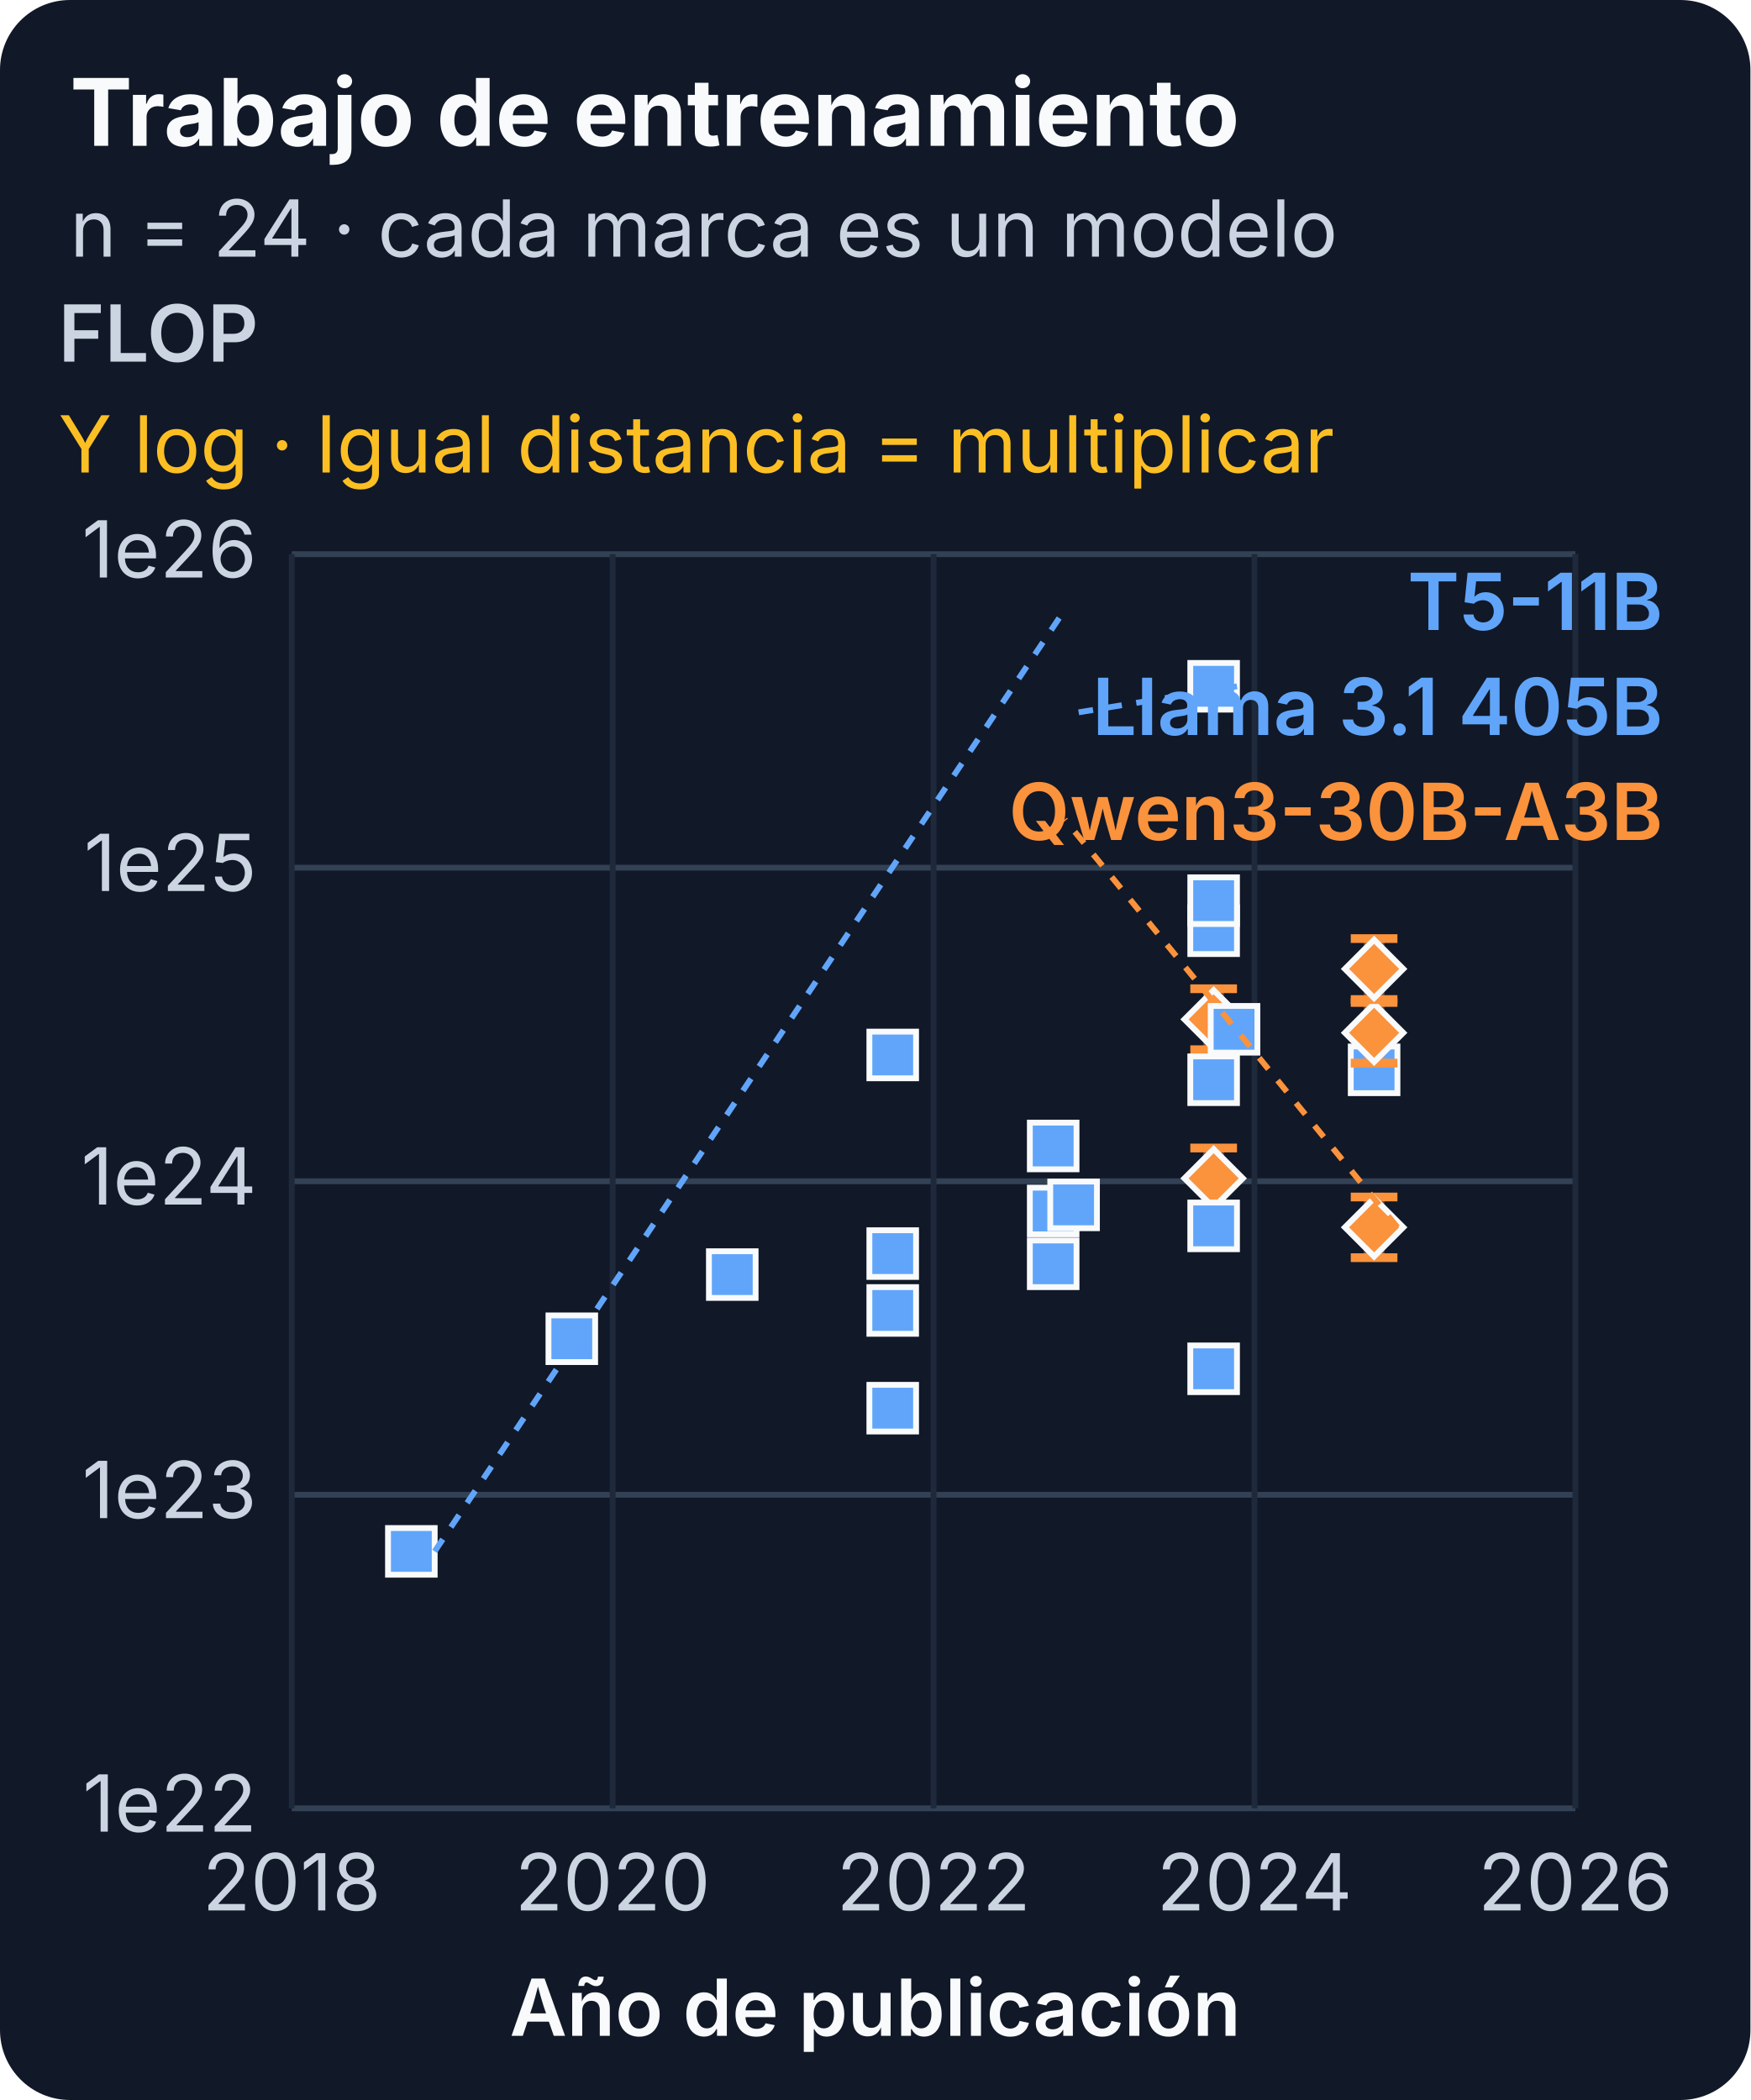
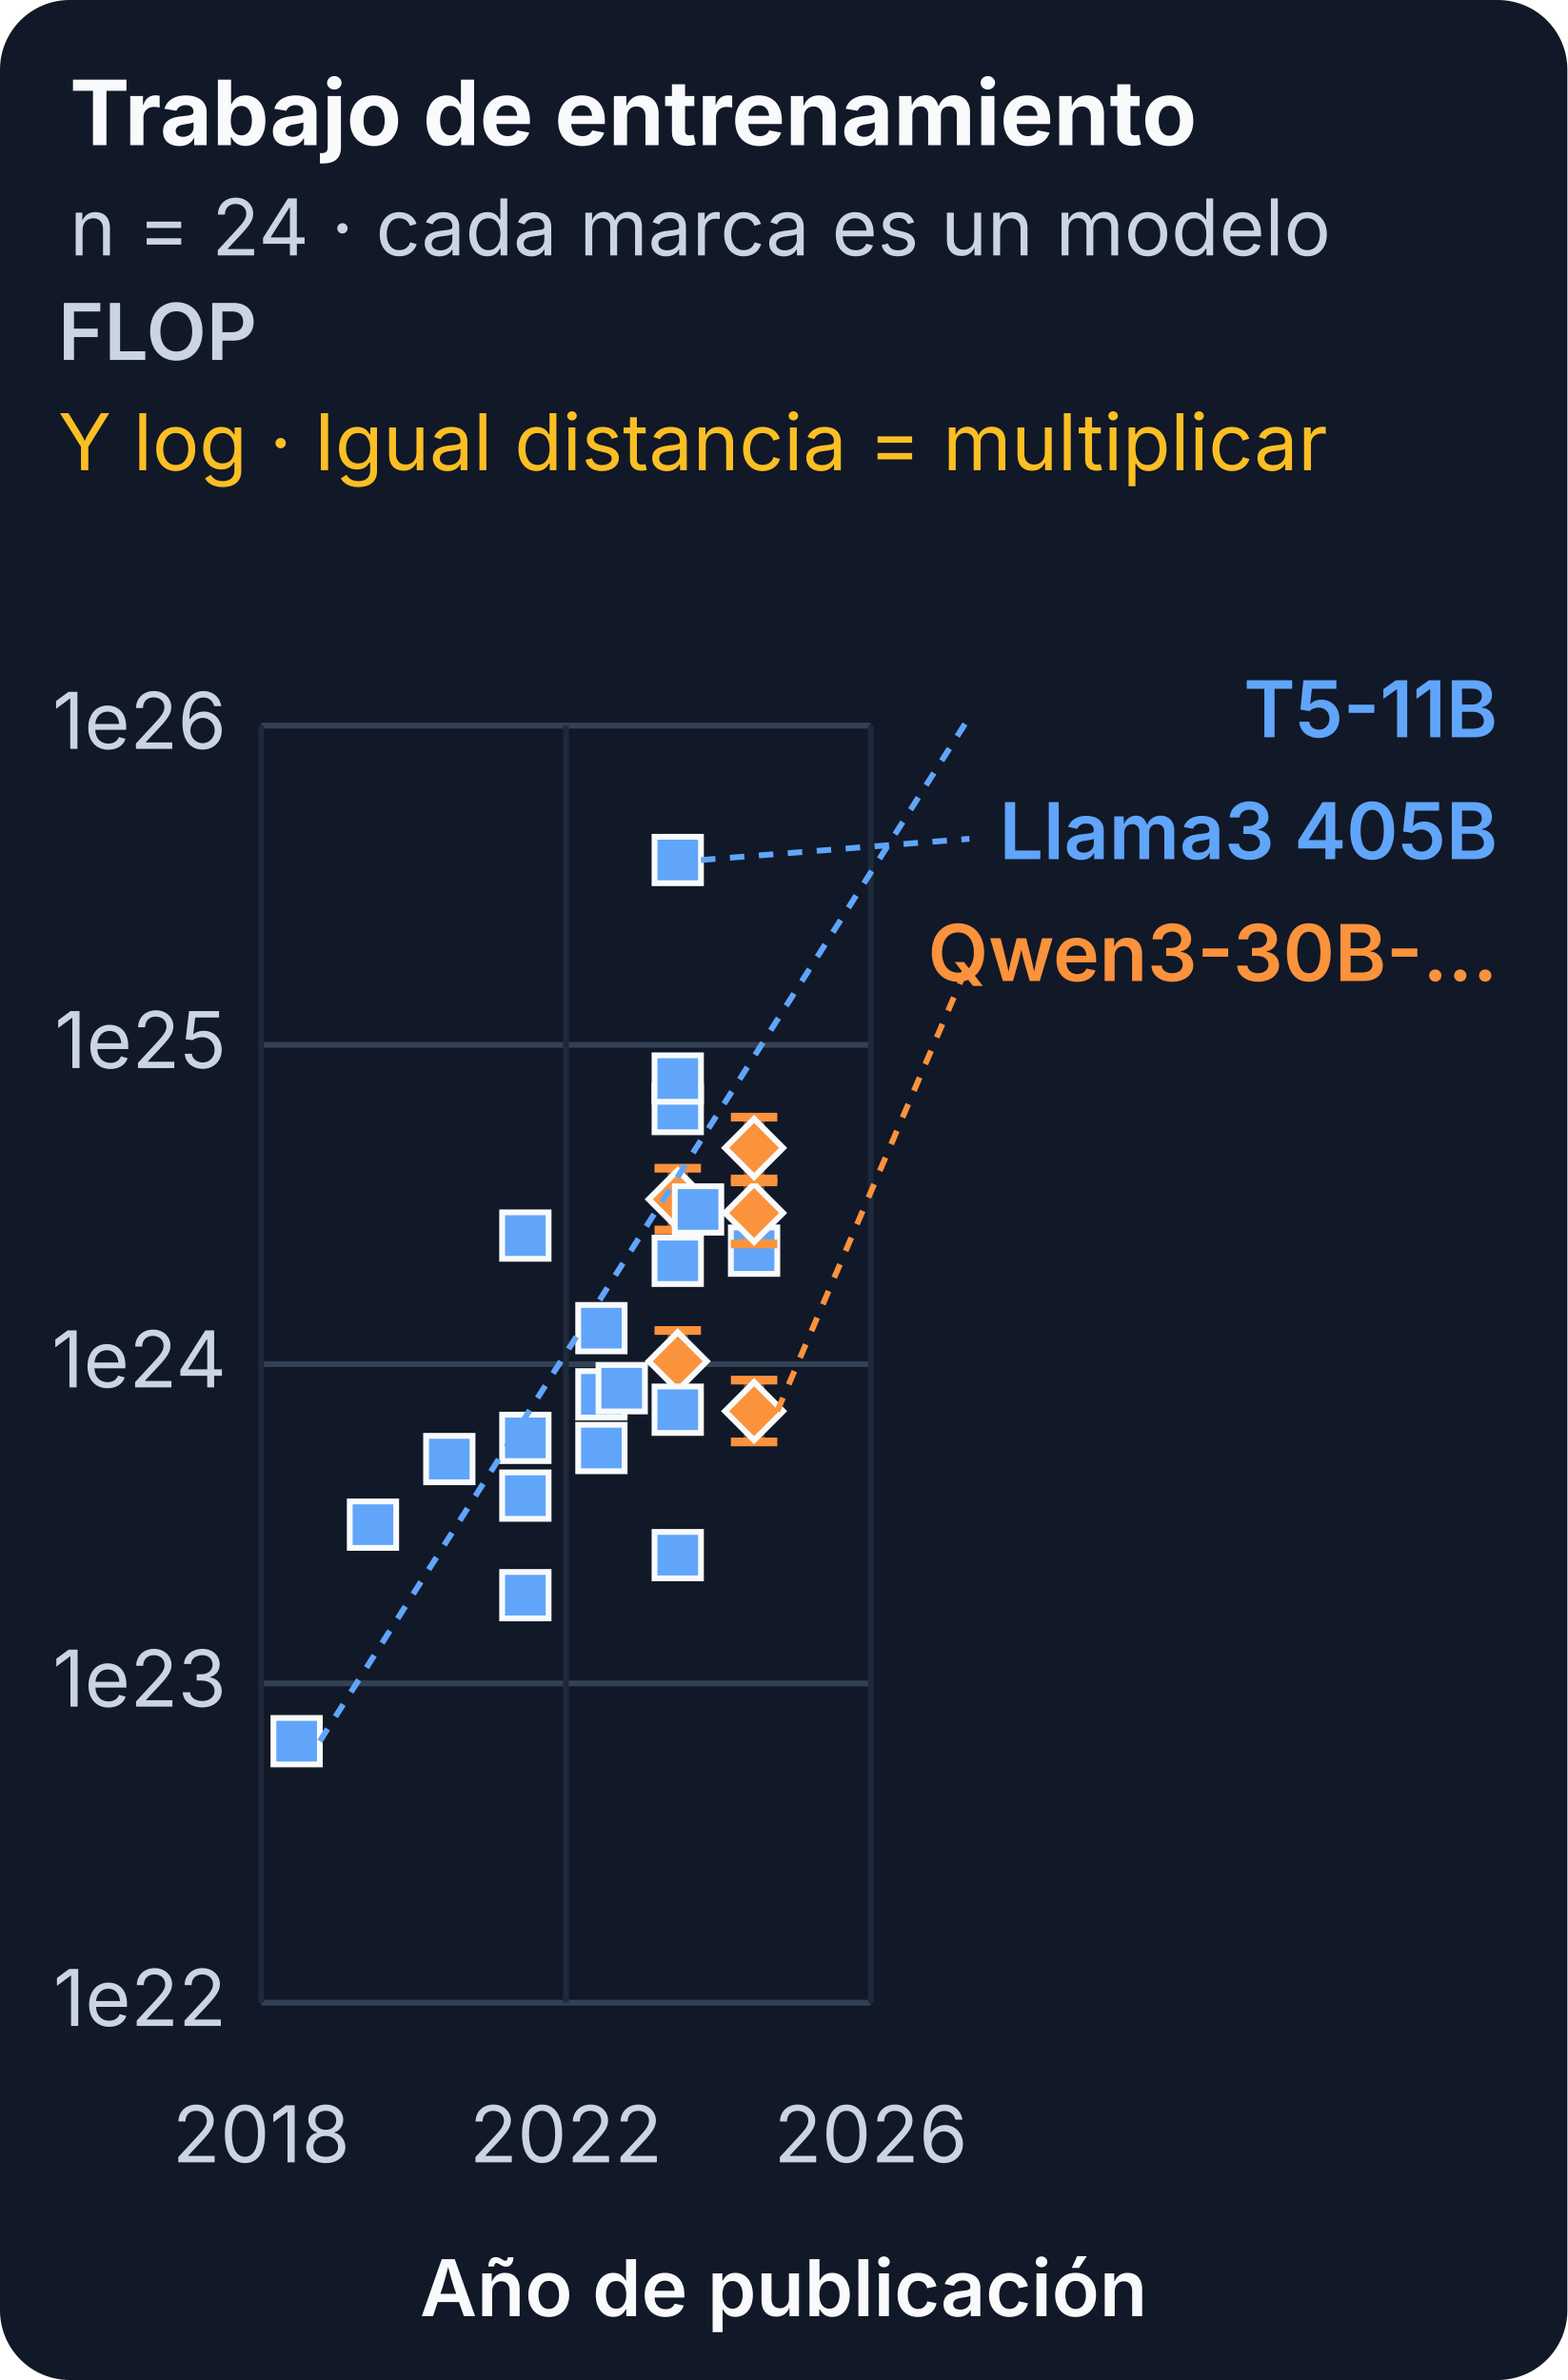
- <svg xmlns="http://www.w3.org/2000/svg" viewBox="0 0 600 720" role="img" aria-labelledby="title desc" style="max-width:100%;height:auto">
-   <rect width="600" height="720" rx="24" fill="#111827" />
-   <text x="24" y="50" font-size="32" font-family="system-ui, -apple-system, sans-serif" fill="#f8fafc" text-anchor="start" font-weight="700">Trabajo de entrenamiento</text>
+ <svg xmlns="http://www.w3.org/2000/svg" viewBox="0 0 540 820" role="img" aria-labelledby="title desc" style="max-width:100%;height:auto">
+   <rect width="540" height="820" rx="24" fill="#111827" />
+   <text x="24" y="50" font-size="31" font-family="system-ui, -apple-system, sans-serif" fill="#f8fafc" text-anchor="start" font-weight="700">Trabajo de entrenamiento</text>
  <text x="24" y="88" font-size="27" font-family="system-ui, -apple-system, sans-serif" fill="#cbd5e1" text-anchor="start" font-weight="400">n = 24 · cada marca es un modelo</text>
-   <line x1="100" x2="540" y1="620.0" y2="620.0" stroke="#334155" stroke-width="2" />
-   <text x="88" y="628.0" font-size="27" font-family="system-ui, -apple-system, sans-serif" fill="#cbd5e1" text-anchor="end" font-weight="400">1e22</text>
-   <line x1="100" x2="540" y1="512.5" y2="512.5" stroke="#334155" stroke-width="2" />
-   <text x="88" y="520.5" font-size="27" font-family="system-ui, -apple-system, sans-serif" fill="#cbd5e1" text-anchor="end" font-weight="400">1e23</text>
-   <line x1="100" x2="540" y1="405.0" y2="405.0" stroke="#334155" stroke-width="2" />
-   <text x="88" y="413.0" font-size="27" font-family="system-ui, -apple-system, sans-serif" fill="#cbd5e1" text-anchor="end" font-weight="400">1e24</text>
-   <line x1="100" x2="540" y1="297.5" y2="297.5" stroke="#334155" stroke-width="2" />
-   <text x="88" y="305.5" font-size="27" font-family="system-ui, -apple-system, sans-serif" fill="#cbd5e1" text-anchor="end" font-weight="400">1e25</text>
-   <line x1="100" x2="540" y1="190.0" y2="190.0" stroke="#334155" stroke-width="2" />
-   <text x="88" y="198.0" font-size="27" font-family="system-ui, -apple-system, sans-serif" fill="#cbd5e1" text-anchor="end" font-weight="400">1e26</text>
-   <line x1="100.0" x2="100.0" y1="190" y2="620" stroke="#1e293b" stroke-width="2" />
-   <text x="100.0" y="655" font-size="27" font-family="system-ui, -apple-system, sans-serif" fill="#cbd5e1" text-anchor="middle" font-weight="400">2018</text>
-   <line x1="210.0" x2="210.0" y1="190" y2="620" stroke="#1e293b" stroke-width="2" />
-   <text x="210.0" y="655" font-size="27" font-family="system-ui, -apple-system, sans-serif" fill="#cbd5e1" text-anchor="middle" font-weight="400">2020</text>
-   <line x1="320.0" x2="320.0" y1="190" y2="620" stroke="#1e293b" stroke-width="2" />
-   <text x="320.0" y="655" font-size="27" font-family="system-ui, -apple-system, sans-serif" fill="#cbd5e1" text-anchor="middle" font-weight="400">2022</text>
-   <line x1="430.0" x2="430.0" y1="190" y2="620" stroke="#1e293b" stroke-width="2" />
-   <text x="430.0" y="655" font-size="27" font-family="system-ui, -apple-system, sans-serif" fill="#cbd5e1" text-anchor="middle" font-weight="400">2024</text>
-   <line x1="540.0" x2="540.0" y1="190" y2="620" stroke="#1e293b" stroke-width="2" />
-   <text x="540.0" y="655" font-size="27" font-family="system-ui, -apple-system, sans-serif" fill="#cbd5e1" text-anchor="middle" font-weight="400">2026</text>
-   <text x="300.0" y="698" font-size="27" font-family="system-ui, -apple-system, sans-serif" fill="#f8fafc" text-anchor="middle" font-weight="600">Año de publicación</text>
-   <text x="20" y="124" font-size="27" font-family="system-ui, -apple-system, sans-serif" fill="#cbd5e1" text-anchor="start" font-weight="600">FLOP</text>
-   <text x="20" y="162" font-size="27" font-family="system-ui, -apple-system, sans-serif" fill="#fbbf24" text-anchor="start" font-weight="400">Y log · Igual distancia = multiplicar</text>
-   <g data-quantitative="true" data-model-id="DM_T5_11B" data-status="DERIVED" data-source-ids="S_DASH_GOOGLE_T5_REPORT" data-value="66000000000000000000000" data-unit="FLOP" data-claim-scope="training_work_fact_derived_or_estimate" data-marker="square" data-series="training FLOP" data-series-marker="single" aria-label="DM_T5_11B: 7e22 FLOP, DERIVED">
-     <rect fill="#60a5fa" stroke="#f8fafc" stroke-width="2" x="133.0" y="523.9" width="16" height="16" />
+   <line x1="90" x2="300" y1="690.0" y2="690.0" stroke="#334155" stroke-width="2" />
+   <text x="78" y="698.0" font-size="27" font-family="system-ui, -apple-system, sans-serif" fill="#cbd5e1" text-anchor="end" font-weight="400" data-axis-label="true">1e22</text>
+   <line x1="90" x2="300" y1="580.0" y2="580.0" stroke="#334155" stroke-width="2" />
+   <text x="78" y="588.0" font-size="27" font-family="system-ui, -apple-system, sans-serif" fill="#cbd5e1" text-anchor="end" font-weight="400" data-axis-label="true">1e23</text>
+   <line x1="90" x2="300" y1="470.0" y2="470.0" stroke="#334155" stroke-width="2" />
+   <text x="78" y="478.0" font-size="27" font-family="system-ui, -apple-system, sans-serif" fill="#cbd5e1" text-anchor="end" font-weight="400" data-axis-label="true">1e24</text>
+   <line x1="90" x2="300" y1="360.0" y2="360.0" stroke="#334155" stroke-width="2" />
+   <text x="78" y="368.0" font-size="27" font-family="system-ui, -apple-system, sans-serif" fill="#cbd5e1" text-anchor="end" font-weight="400" data-axis-label="true">1e25</text>
+   <line x1="90" x2="300" y1="250.0" y2="250.0" stroke="#334155" stroke-width="2" />
+   <text x="78" y="258.0" font-size="27" font-family="system-ui, -apple-system, sans-serif" fill="#cbd5e1" text-anchor="end" font-weight="400" data-axis-label="true">1e26</text>
+   <line x1="90.0" x2="90.0" y1="250" y2="690" stroke="#1e293b" stroke-width="2" />
+   <text x="90.0" y="745" font-size="27" font-family="system-ui, -apple-system, sans-serif" fill="#cbd5e1" text-anchor="middle" font-weight="400" data-axis-label="true">2018</text>
+   <line x1="195.0" x2="195.0" y1="250" y2="690" stroke="#1e293b" stroke-width="2" />
+   <text x="195.0" y="745" font-size="27" font-family="system-ui, -apple-system, sans-serif" fill="#cbd5e1" text-anchor="middle" font-weight="400" data-axis-label="true">2022</text>
+   <line x1="300.0" x2="300.0" y1="250" y2="690" stroke="#1e293b" stroke-width="2" />
+   <text x="300.0" y="745" font-size="27" font-family="system-ui, -apple-system, sans-serif" fill="#cbd5e1" text-anchor="middle" font-weight="400" data-axis-label="true">2026</text>
+   <text x="270.0" y="798" font-size="27" font-family="system-ui, -apple-system, sans-serif" fill="#f8fafc" text-anchor="middle" font-weight="600">Año de publicación</text>
+   <text x="20" y="124" font-size="27" font-family="system-ui, -apple-system, sans-serif" fill="#cbd5e1" text-anchor="start" font-weight="600" data-axis-label="true">FLOP</text>
+   <text x="20" y="162" font-size="27" font-family="system-ui, -apple-system, sans-serif" fill="#fbbf24" text-anchor="start" font-weight="400" data-axis-label="true">Y log · Igual distancia = multiplicar</text>
+   <g data-quantitative="true" data-model-id="DM_T5_11B" data-status="DERIVED" data-source-ids="S_DASH_GOOGLE_T5_REPORT" data-value="66000000000000000000000" data-unit="FLOP" data-claim-scope="training_work_fact_derived_or_estimate" data-marker="square" data-series="training FLOP" data-series-marker="single" aria-label="DM_T5_11B: 66000000000000000000000 FLOP, DERIVED">
+     <rect fill="#60a5fa" stroke="#f8fafc" stroke-width="2" x="94.2" y="591.9" width="16" height="16" />
  </g>
-   <g data-quantitative="true" data-model-id="DM_GPT3_175B" data-status="DERIVED" data-source-ids="S_OPENAI_GPT3_PAPER" data-value="314280000000000000000000" data-unit="FLOP" data-claim-scope="training_work_fact_derived_or_estimate" data-marker="square" data-series="training FLOP" data-series-marker="single" aria-label="DM_GPT3_175B: 3e23 FLOP, DERIVED">
-     <rect fill="#60a5fa" stroke="#f8fafc" stroke-width="2" x="188.0" y="451.0" width="16" height="16" />
+   <g data-quantitative="true" data-model-id="DM_GPT3_175B" data-status="DERIVED" data-source-ids="S_OPENAI_GPT3_PAPER" data-value="314280000000000000000000" data-unit="FLOP" data-claim-scope="training_work_fact_derived_or_estimate" data-marker="square" data-series="training FLOP" data-series-marker="single" aria-label="DM_GPT3_175B: 314280000000000000000000 FLOP, DERIVED">
+     <rect fill="#60a5fa" stroke="#f8fafc" stroke-width="2" x="120.5" y="517.3" width="16" height="16" />
  </g>
-   <g data-quantitative="true" data-model-id="DM_GOPHER_280B" data-status="DERIVED" data-source-ids="S_DASH_DEEPMIND_GOPHER_REPORT" data-value="504000000000000000000000" data-unit="FLOP" data-claim-scope="training_work_fact_derived_or_estimate" data-marker="square" data-series="training FLOP" data-series-marker="single" aria-label="DM_GOPHER_280B: 5e23 FLOP, DERIVED">
-     <rect fill="#60a5fa" stroke="#f8fafc" stroke-width="2" x="243.0" y="429.0" width="16" height="16" />
+   <g data-quantitative="true" data-model-id="DM_GOPHER_280B" data-status="DERIVED" data-source-ids="S_DASH_DEEPMIND_GOPHER_REPORT" data-value="504000000000000000000000" data-unit="FLOP" data-claim-scope="training_work_fact_derived_or_estimate" data-marker="square" data-series="training FLOP" data-series-marker="single" aria-label="DM_GOPHER_280B: 504000000000000000000000 FLOP, DERIVED">
+     <rect fill="#60a5fa" stroke="#f8fafc" stroke-width="2" x="146.8" y="494.7" width="16" height="16" />
  </g>
-   <g data-quantitative="true" data-model-id="DM_BLOOM_176B" data-status="DERIVED" data-source-ids="S_BIGSCIENCE_BLOOM_PAPER" data-value="387038412000000000000000" data-unit="FLOP" data-claim-scope="training_work_fact_derived_or_estimate" data-marker="square" data-series="training FLOP" data-series-marker="single" aria-label="DM_BLOOM_176B: 4e23 FLOP, DERIVED">
-     <rect fill="#60a5fa" stroke="#f8fafc" stroke-width="2" x="298.0" y="441.3" width="16" height="16" />
+   <g data-quantitative="true" data-model-id="DM_BLOOM_176B" data-status="DERIVED" data-source-ids="S_BIGSCIENCE_BLOOM_PAPER" data-value="387038412000000000000000" data-unit="FLOP" data-claim-scope="training_work_fact_derived_or_estimate" data-marker="square" data-series="training FLOP" data-series-marker="single" aria-label="DM_BLOOM_176B: 387038412000000000000000 FLOP, DERIVED">
+     <rect fill="#60a5fa" stroke="#f8fafc" stroke-width="2" x="173.0" y="507.3" width="16" height="16" />
  </g>
-   <g data-quantitative="true" data-model-id="DM_CHINCHILLA_70B" data-status="DERIVED" data-source-ids="S_DASH_DEEPMIND_CHINCHILLA_REPORT" data-value="588000000000000000000000" data-unit="FLOP" data-claim-scope="training_work_fact_derived_or_estimate" data-marker="square" data-series="training FLOP" data-series-marker="single" aria-label="DM_CHINCHILLA_70B: 6e23 FLOP, DERIVED">
-     <rect fill="#60a5fa" stroke="#f8fafc" stroke-width="2" x="298.0" y="421.8" width="16" height="16" />
+   <g data-quantitative="true" data-model-id="DM_CHINCHILLA_70B" data-status="DERIVED" data-source-ids="S_DASH_DEEPMIND_CHINCHILLA_REPORT" data-value="588000000000000000000000" data-unit="FLOP" data-claim-scope="training_work_fact_derived_or_estimate" data-marker="square" data-series="training FLOP" data-series-marker="single" aria-label="DM_CHINCHILLA_70B: 588000000000000000000000 FLOP, DERIVED">
+     <rect fill="#60a5fa" stroke="#f8fafc" stroke-width="2" x="173.0" y="487.4" width="16" height="16" />
  </g>
-   <g data-quantitative="true" data-model-id="DM_OPT_175B" data-status="DERIVED" data-source-ids="S_DASH_META_OPT_REPORT" data-value="189000000000000000000000" data-unit="FLOP" data-claim-scope="training_work_fact_derived_or_estimate" data-marker="square" data-series="training FLOP" data-series-marker="single" aria-label="DM_OPT_175B: 2e23 FLOP, DERIVED">
-     <rect fill="#60a5fa" stroke="#f8fafc" stroke-width="2" x="298.0" y="474.8" width="16" height="16" />
+   <g data-quantitative="true" data-model-id="DM_OPT_175B" data-status="DERIVED" data-source-ids="S_DASH_META_OPT_REPORT" data-value="189000000000000000000000" data-unit="FLOP" data-claim-scope="training_work_fact_derived_or_estimate" data-marker="square" data-series="training FLOP" data-series-marker="single" aria-label="DM_OPT_175B: 189000000000000000000000 FLOP, DERIVED">
+     <rect fill="#60a5fa" stroke="#f8fafc" stroke-width="2" x="173.0" y="541.6" width="16" height="16" />
  </g>
-   <g data-quantitative="true" data-model-id="DM_PALM_540B" data-status="DERIVED" data-source-ids="S_GOOGLE_PALM_PAPER" data-value="2528838000000000000000000" data-unit="FLOP" data-claim-scope="training_work_fact_derived_or_estimate" data-marker="square" data-series="training FLOP" data-series-marker="single" aria-label="DM_PALM_540B: 3e24 FLOP, DERIVED">
-     <rect fill="#60a5fa" stroke="#f8fafc" stroke-width="2" x="298.0" y="353.7" width="16" height="16" />
+   <g data-quantitative="true" data-model-id="DM_PALM_540B" data-status="DERIVED" data-source-ids="S_GOOGLE_PALM_PAPER" data-value="2528838000000000000000000" data-unit="FLOP" data-claim-scope="training_work_fact_derived_or_estimate" data-marker="square" data-series="training FLOP" data-series-marker="single" aria-label="DM_PALM_540B: 2528838000000000000000000 FLOP, DERIVED">
+     <rect fill="#60a5fa" stroke="#f8fafc" stroke-width="2" x="173.0" y="417.7" width="16" height="16" />
  </g>
-   <g data-quantitative="true" data-model-id="DM_DEEPSEEK_LLM_67B" data-status="DERIVED" data-source-ids="S_DASH_DEEPSEEK_LLM_REPORT" data-value="804000000000000000000000" data-unit="FLOP" data-claim-scope="training_work_fact_derived_or_estimate" data-marker="square" data-series="training FLOP" data-series-marker="single" aria-label="DM_DEEPSEEK_LLM_67B: 8e23 FLOP, DERIVED">
-     <rect fill="#60a5fa" stroke="#f8fafc" stroke-width="2" x="353.0" y="407.2" width="16" height="16" />
+   <g data-quantitative="true" data-model-id="DM_DEEPSEEK_LLM_67B" data-status="DERIVED" data-source-ids="S_DASH_DEEPSEEK_LLM_REPORT" data-value="804000000000000000000000" data-unit="FLOP" data-claim-scope="training_work_fact_derived_or_estimate" data-marker="square" data-series="training FLOP" data-series-marker="single" aria-label="DM_DEEPSEEK_LLM_67B: 804000000000000000000000 FLOP, DERIVED">
+     <rect fill="#60a5fa" stroke="#f8fafc" stroke-width="2" x="199.2" y="472.4" width="16" height="16" />
  </g>
-   <g data-quantitative="true" data-model-id="DM_LLAMA1_65B" data-status="DERIVED" data-source-ids="S_DASH_META_LLAMA1_REPORT" data-value="546000000000000000000000" data-unit="FLOP" data-claim-scope="training_work_fact_derived_or_estimate" data-marker="square" data-series="training FLOP" data-series-marker="single" aria-label="DM_LLAMA1_65B: 5e23 FLOP, DERIVED">
-     <rect fill="#60a5fa" stroke="#f8fafc" stroke-width="2" x="353.0" y="425.3" width="16" height="16" />
+   <g data-quantitative="true" data-model-id="DM_LLAMA1_65B" data-status="DERIVED" data-source-ids="S_DASH_META_LLAMA1_REPORT" data-value="546000000000000000000000" data-unit="FLOP" data-claim-scope="training_work_fact_derived_or_estimate" data-marker="square" data-series="training FLOP" data-series-marker="single" aria-label="DM_LLAMA1_65B: 546000000000000000000000 FLOP, DERIVED">
+     <rect fill="#60a5fa" stroke="#f8fafc" stroke-width="2" x="199.2" y="490.9" width="16" height="16" />
  </g>
-   <g data-quantitative="true" data-model-id="DM_LLAMA2_70B" data-status="DERIVED" data-source-ids="S_DASH_META_LLAMA2_REPORT" data-value="840000000000000000000000" data-unit="FLOP" data-claim-scope="training_work_fact_derived_or_estimate" data-marker="square" data-series="training FLOP" data-series-marker="single" aria-label="DM_LLAMA2_70B: 8e23 FLOP, DERIVED">
-     <rect fill="#60a5fa" stroke="#f8fafc" stroke-width="2" x="360.0" y="405.1" width="16" height="16" />
+   <g data-quantitative="true" data-model-id="DM_LLAMA2_70B" data-status="DERIVED" data-source-ids="S_DASH_META_LLAMA2_REPORT" data-value="840000000000000000000000" data-unit="FLOP" data-claim-scope="training_work_fact_derived_or_estimate" data-marker="square" data-series="training FLOP" data-series-marker="single" aria-label="DM_LLAMA2_70B: 840000000000000000000000 FLOP, DERIVED">
+     <rect fill="#60a5fa" stroke="#f8fafc" stroke-width="2" x="206.2" y="470.3" width="16" height="16" />
  </g>
-   <g data-quantitative="true" data-model-id="DM_QWEN_72B" data-status="DERIVED" data-source-ids="S_DASH_QWEN_REPORT" data-value="1296000000000000000000000" data-unit="FLOP" data-claim-scope="training_work_fact_derived_or_estimate" data-marker="square" data-series="training FLOP" data-series-marker="single" aria-label="DM_QWEN_72B: 1e24 FLOP, DERIVED">
-     <rect fill="#60a5fa" stroke="#f8fafc" stroke-width="2" x="353.0" y="384.9" width="16" height="16" />
+   <g data-quantitative="true" data-model-id="DM_QWEN_72B" data-status="DERIVED" data-source-ids="S_DASH_QWEN_REPORT" data-value="1296000000000000000000000" data-unit="FLOP" data-claim-scope="training_work_fact_derived_or_estimate" data-marker="square" data-series="training FLOP" data-series-marker="single" aria-label="DM_QWEN_72B: 1296000000000000000000000 FLOP, DERIVED">
+     <rect fill="#60a5fa" stroke="#f8fafc" stroke-width="2" x="199.2" y="449.6" width="16" height="16" />
  </g>
-   <g data-quantitative="true" data-model-id="DM_DEEPSEEK_V2" data-status="ESTIMATE" data-source-ids="S_DASH_DEEPSEEK_V2_REPORT S_COURSE_DESIGN" data-value="1020600000000000000000000" data-unit="FLOP" data-claim-scope="training_work_fact_derived_or_estimate" data-marker="diamond" data-series="training FLOP" data-series-marker="single" aria-label="DM_DEEPSEEK_V2: 1e24 FLOP, ESTIMATE">
-     <line x1="416.0" x2="416.0" y1="414.5" y2="393.6" stroke="#fb923c" stroke-width="7" stroke-opacity=".45" />
-     <line x1="408.0" x2="424.0" y1="414.5" y2="414.5" stroke="#fb923c" stroke-width="3" />
-     <line x1="408.0" x2="424.0" y1="393.6" y2="393.6" stroke="#fb923c" stroke-width="3" />
-     <path fill="#fb923c" stroke="#f8fafc" stroke-width="2" d="M416.0,394.0 L426.0,404.0 L416.0,414.0 L406.0,404.0 Z" />
+   <g data-quantitative="true" data-model-id="DM_DEEPSEEK_V2" data-status="ESTIMATE" data-source-ids="S_DASH_DEEPSEEK_V2_REPORT S_COURSE_DESIGN" data-value="1020600000000000000000000" data-unit="FLOP" data-claim-scope="training_work_fact_derived_or_estimate" data-marker="diamond" data-series="training FLOP" data-series-marker="single" aria-label="DM_DEEPSEEK_V2: 1020600000000000000000000 FLOP; rango 816480000000000000000000–1275750000000000000000000 FLOP, ESTIMATE" data-low="816480000000000000000000" data-high="1275750000000000000000000">
+     <line data-interval-geometry="true" x1="233.5" x2="233.5" y1="479.7" y2="458.4" stroke="#fb923c" stroke-width="7" stroke-opacity=".45" />
+     <line x1="225.5" x2="241.5" y1="479.7" y2="479.7" stroke="#fb923c" stroke-width="3" />
+     <line x1="225.5" x2="241.5" y1="458.4" y2="458.4" stroke="#fb923c" stroke-width="3" />
+     <path fill="#fb923c" stroke="#f8fafc" stroke-width="2" d="M233.5,459.0 L243.5,469.0 L233.5,479.0 L223.5,469.0 Z" />
  </g>
-   <g data-quantitative="true" data-model-id="DM_DEEPSEEK_V3" data-status="ESTIMATE" data-source-ids="S_DEEPSEEK_V3_PAPER S_COURSE_DESIGN" data-value="3285600000000000000000000" data-unit="FLOP" data-claim-scope="training_work_fact_derived_or_estimate" data-marker="diamond" data-series="training FLOP" data-series-marker="single" aria-label="DM_DEEPSEEK_V3: 3e24 FLOP, ESTIMATE">
-     <line x1="416.0" x2="416.0" y1="359.9" y2="339.0" stroke="#fb923c" stroke-width="7" stroke-opacity=".45" />
-     <line x1="408.0" x2="424.0" y1="359.9" y2="359.9" stroke="#fb923c" stroke-width="3" />
-     <line x1="408.0" x2="424.0" y1="339.0" y2="339.0" stroke="#fb923c" stroke-width="3" />
-     <path fill="#fb923c" stroke="#f8fafc" stroke-width="2" d="M416.0,339.5 L426.0,349.5 L416.0,359.5 L406.0,349.5 Z" />
+   <g data-quantitative="true" data-model-id="DM_DEEPSEEK_V3" data-status="ESTIMATE" data-source-ids="S_DEEPSEEK_V3_PAPER S_COURSE_DESIGN" data-value="3285600000000000000000000" data-unit="FLOP" data-claim-scope="training_work_fact_derived_or_estimate" data-marker="diamond" data-series="training FLOP" data-series-marker="single" aria-label="DM_DEEPSEEK_V3: 3285600000000000000000000 FLOP; rango 2628480000000000000000000–4107000000000000000000000 FLOP, ESTIMATE" data-low="2628480000000000000000000" data-high="4107000000000000000000000">
+     <line data-interval-geometry="true" x1="233.5" x2="233.5" y1="423.8" y2="402.5" stroke="#fb923c" stroke-width="7" stroke-opacity=".45" />
+     <line x1="225.5" x2="241.5" y1="423.8" y2="423.8" stroke="#fb923c" stroke-width="3" />
+     <line x1="225.5" x2="241.5" y1="402.5" y2="402.5" stroke="#fb923c" stroke-width="3" />
+     <path fill="#fb923c" stroke="#f8fafc" stroke-width="2" d="M233.5,403.2 L243.5,413.2 L233.5,423.2 L223.5,413.2 Z" />
  </g>
-   <g data-quantitative="true" data-model-id="DM_GEMMA2_27B" data-status="DERIVED" data-source-ids="S_DASH_GOOGLE_GEMMA2_REPORT" data-value="2106000000000000000000000" data-unit="FLOP" data-claim-scope="training_work_fact_derived_or_estimate" data-marker="square" data-series="training FLOP" data-series-marker="single" aria-label="DM_GEMMA2_27B: 2e24 FLOP, DERIVED">
-     <rect fill="#60a5fa" stroke="#f8fafc" stroke-width="2" x="408.0" y="362.2" width="16" height="16" />
+   <g data-quantitative="true" data-model-id="DM_GEMMA2_27B" data-status="DERIVED" data-source-ids="S_DASH_GOOGLE_GEMMA2_REPORT" data-value="2106000000000000000000000" data-unit="FLOP" data-claim-scope="training_work_fact_derived_or_estimate" data-marker="square" data-series="training FLOP" data-series-marker="single" aria-label="DM_GEMMA2_27B: 2106000000000000000000000 FLOP, DERIVED">
+     <rect fill="#60a5fa" stroke="#f8fafc" stroke-width="2" x="225.5" y="426.4" width="16" height="16" />
  </g>
-   <g data-quantitative="true" data-model-id="DM_GEMMA_7B" data-status="DERIVED" data-source-ids="S_DASH_GOOGLE_GEMMA1_CARD" data-value="252000000000000000000000" data-unit="FLOP" data-claim-scope="training_work_fact_derived_or_estimate" data-marker="square" data-series="training FLOP" data-series-marker="single" aria-label="DM_GEMMA_7B: 3e23 FLOP, DERIVED">
-     <rect fill="#60a5fa" stroke="#f8fafc" stroke-width="2" x="408.0" y="461.3" width="16" height="16" />
+   <g data-quantitative="true" data-model-id="DM_GEMMA_7B" data-status="DERIVED" data-source-ids="S_DASH_GOOGLE_GEMMA1_CARD" data-value="252000000000000000000000" data-unit="FLOP" data-claim-scope="training_work_fact_derived_or_estimate" data-marker="square" data-series="training FLOP" data-series-marker="single" aria-label="DM_GEMMA_7B: 252000000000000000000000 FLOP, DERIVED">
+     <rect fill="#60a5fa" stroke="#f8fafc" stroke-width="2" x="225.5" y="527.8" width="16" height="16" />
  </g>
-   <g data-quantitative="true" data-model-id="DM_LLAMA31_405B" data-status="DERIVED" data-source-ids="S_META_LLAMA31_PAPER" data-value="37908000000000000000000000" data-unit="FLOP" data-claim-scope="training_work_fact_derived_or_estimate" data-marker="square" data-series="training FLOP" data-series-marker="single" aria-label="DM_LLAMA31_405B: 4e25 FLOP, DERIVED">
-     <rect fill="#60a5fa" stroke="#f8fafc" stroke-width="2" x="408.0" y="227.3" width="16" height="16" />
+   <g data-quantitative="true" data-model-id="DM_LLAMA31_405B" data-status="DERIVED" data-source-ids="S_META_LLAMA31_PAPER" data-value="37908000000000000000000000" data-unit="FLOP" data-claim-scope="training_work_fact_derived_or_estimate" data-marker="square" data-series="training FLOP" data-series-marker="single" aria-label="DM_LLAMA31_405B: 37908000000000000000000000 FLOP, DERIVED">
+     <rect fill="#60a5fa" stroke="#f8fafc" stroke-width="2" x="225.5" y="288.3" width="16" height="16" />
  </g>
-   <g data-quantitative="true" data-model-id="DM_LLAMA31_70B" data-status="DERIVED" data-source-ids="S_META_LLAMA31_PAPER" data-value="6300000000000000000000000" data-unit="FLOP" data-claim-scope="training_work_fact_derived_or_estimate" data-marker="square" data-series="training FLOP" data-series-marker="single" aria-label="DM_LLAMA31_70B: 6e24 FLOP, DERIVED">
-     <rect fill="#60a5fa" stroke="#f8fafc" stroke-width="2" x="408.0" y="311.1" width="16" height="16" />
+   <g data-quantitative="true" data-model-id="DM_LLAMA31_70B" data-status="DERIVED" data-source-ids="S_META_LLAMA31_PAPER" data-value="6300000000000000000000000" data-unit="FLOP" data-claim-scope="training_work_fact_derived_or_estimate" data-marker="square" data-series="training FLOP" data-series-marker="single" aria-label="DM_LLAMA31_70B: 6300000000000000000000000 FLOP, DERIVED">
+     <rect fill="#60a5fa" stroke="#f8fafc" stroke-width="2" x="225.5" y="374.1" width="16" height="16" />
  </g>
-   <g data-quantitative="true" data-model-id="DM_LLAMA31_8B" data-status="DERIVED" data-source-ids="S_META_LLAMA31_PAPER" data-value="720000000000000000000000" data-unit="FLOP" data-claim-scope="training_work_fact_derived_or_estimate" data-marker="square" data-series="training FLOP" data-series-marker="single" aria-label="DM_LLAMA31_8B: 7e23 FLOP, DERIVED">
-     <rect fill="#60a5fa" stroke="#f8fafc" stroke-width="2" x="408.0" y="412.3" width="16" height="16" />
+   <g data-quantitative="true" data-model-id="DM_LLAMA31_8B" data-status="DERIVED" data-source-ids="S_META_LLAMA31_PAPER" data-value="720000000000000000000000" data-unit="FLOP" data-claim-scope="training_work_fact_derived_or_estimate" data-marker="square" data-series="training FLOP" data-series-marker="single" aria-label="DM_LLAMA31_8B: 720000000000000000000000 FLOP, DERIVED">
+     <rect fill="#60a5fa" stroke="#f8fafc" stroke-width="2" x="225.5" y="477.7" width="16" height="16" />
  </g>
-   <g data-quantitative="true" data-model-id="DM_QWEN25_72B" data-status="DERIVED" data-source-ids="S_DASH_QWEN25_REPORT" data-value="7851600000000000000000000" data-unit="FLOP" data-claim-scope="training_work_fact_derived_or_estimate" data-marker="square" data-series="training FLOP" data-series-marker="single" aria-label="DM_QWEN25_72B: 8e24 FLOP, DERIVED">
-     <rect fill="#60a5fa" stroke="#f8fafc" stroke-width="2" x="408.0" y="300.8" width="16" height="16" />
+   <g data-quantitative="true" data-model-id="DM_QWEN25_72B" data-status="DERIVED" data-source-ids="S_DASH_QWEN25_REPORT" data-value="7851600000000000000000000" data-unit="FLOP" data-claim-scope="training_work_fact_derived_or_estimate" data-marker="square" data-series="training FLOP" data-series-marker="single" aria-label="DM_QWEN25_72B: 7851600000000000000000000 FLOP, DERIVED">
+     <rect fill="#60a5fa" stroke="#f8fafc" stroke-width="2" x="225.5" y="363.6" width="16" height="16" />
  </g>
-   <g data-quantitative="true" data-model-id="DM_QWEN2_72B" data-status="DERIVED" data-source-ids="S_DASH_QWEN2_REPORT" data-value="3053820000000000000000000" data-unit="FLOP" data-claim-scope="training_work_fact_derived_or_estimate" data-marker="square" data-series="training FLOP" data-series-marker="single" aria-label="DM_QWEN2_72B: 3e24 FLOP, DERIVED">
-     <rect fill="#60a5fa" stroke="#f8fafc" stroke-width="2" x="415.0" y="344.9" width="16" height="16" />
+   <g data-quantitative="true" data-model-id="DM_QWEN2_72B" data-status="DERIVED" data-source-ids="S_DASH_QWEN2_REPORT" data-value="3053820000000000000000000" data-unit="FLOP" data-claim-scope="training_work_fact_derived_or_estimate" data-marker="square" data-series="training FLOP" data-series-marker="single" aria-label="DM_QWEN2_72B: 3053820000000000000000000 FLOP, DERIVED">
+     <rect fill="#60a5fa" stroke="#f8fafc" stroke-width="2" x="232.5" y="408.7" width="16" height="16" />
  </g>
-   <g data-quantitative="true" data-model-id="DM_GEMMA3_27B" data-status="DERIVED" data-source-ids="S_DASH_GOOGLE_GEMMA3_REPORT" data-value="2268000000000000000000000" data-unit="FLOP" data-claim-scope="training_work_fact_derived_or_estimate" data-marker="square" data-series="training FLOP" data-series-marker="single" aria-label="DM_GEMMA3_27B: 2e24 FLOP, DERIVED">
-     <rect fill="#60a5fa" stroke="#f8fafc" stroke-width="2" x="463.0" y="358.8" width="16" height="16" />
+   <g data-quantitative="true" data-model-id="DM_GEMMA3_27B" data-status="DERIVED" data-source-ids="S_DASH_GOOGLE_GEMMA3_REPORT" data-value="2268000000000000000000000" data-unit="FLOP" data-claim-scope="training_work_fact_derived_or_estimate" data-marker="square" data-series="training FLOP" data-series-marker="single" aria-label="DM_GEMMA3_27B: 2268000000000000000000000 FLOP, DERIVED">
+     <rect fill="#60a5fa" stroke="#f8fafc" stroke-width="2" x="251.8" y="422.9" width="16" height="16" />
  </g>
-   <g data-quantitative="true" data-model-id="DM_KIMI_K2" data-status="ESTIMATE" data-source-ids="S_DASH_MOONSHOT_KIMI_K2_REPORT S_COURSE_DESIGN" data-value="2976000000000000000000000" data-unit="FLOP" data-claim-scope="training_work_fact_derived_or_estimate" data-marker="diamond" data-series="training FLOP" data-series-marker="single" aria-label="DM_KIMI_K2: 3e24 FLOP, ESTIMATE">
-     <line x1="471.0" x2="471.0" y1="364.5" y2="343.7" stroke="#fb923c" stroke-width="7" stroke-opacity=".45" />
-     <line x1="463.0" x2="479.0" y1="364.5" y2="364.5" stroke="#fb923c" stroke-width="3" />
-     <line x1="463.0" x2="479.0" y1="343.7" y2="343.7" stroke="#fb923c" stroke-width="3" />
-     <path fill="#fb923c" stroke="#f8fafc" stroke-width="2" d="M471.0,344.1 L481.0,354.1 L471.0,364.1 L461.0,354.1 Z" />
+   <g data-quantitative="true" data-model-id="DM_KIMI_K2" data-status="ESTIMATE" data-source-ids="S_DASH_MOONSHOT_KIMI_K2_REPORT S_COURSE_DESIGN" data-value="2976000000000000000000000" data-unit="FLOP" data-claim-scope="training_work_fact_derived_or_estimate" data-marker="diamond" data-series="training FLOP" data-series-marker="single" aria-label="DM_KIMI_K2: 2976000000000000000000000 FLOP; rango 2380800000000000000000000–3720000000000000000000000 FLOP, ESTIMATE" data-low="2380800000000000000000000" data-high="3720000000000000000000000">
+     <line data-interval-geometry="true" x1="259.8" x2="259.8" y1="428.6" y2="407.2" stroke="#fb923c" stroke-width="7" stroke-opacity=".45" />
+     <line x1="251.8" x2="267.8" y1="428.6" y2="428.6" stroke="#fb923c" stroke-width="3" />
+     <line x1="251.8" x2="267.8" y1="407.2" y2="407.2" stroke="#fb923c" stroke-width="3" />
+     <path fill="#fb923c" stroke="#f8fafc" stroke-width="2" d="M259.8,407.9 L269.8,417.9 L259.8,427.9 L249.8,417.9 Z" />
  </g>
-   <g data-quantitative="true" data-model-id="DM_QWEN3_235B_A22B" data-status="ESTIMATE" data-source-ids="S_DASH_QWEN3_REPORT S_COURSE_DESIGN" data-value="4752000000000000000000000" data-unit="FLOP" data-claim-scope="training_work_fact_derived_or_estimate" data-marker="diamond" data-series="training FLOP" data-series-marker="single" aria-label="DM_QWEN3_235B_A22B: 5e24 FLOP, ESTIMATE">
-     <line x1="471.0" x2="471.0" y1="342.7" y2="321.8" stroke="#fb923c" stroke-width="7" stroke-opacity=".45" />
-     <line x1="463.0" x2="479.0" y1="342.7" y2="342.7" stroke="#fb923c" stroke-width="3" />
-     <line x1="463.0" x2="479.0" y1="321.8" y2="321.8" stroke="#fb923c" stroke-width="3" />
-     <path fill="#fb923c" stroke="#f8fafc" stroke-width="2" d="M471.0,322.2 L481.0,332.2 L471.0,342.2 L461.0,332.2 Z" />
+   <g data-quantitative="true" data-model-id="DM_QWEN3_235B_A22B" data-status="ESTIMATE" data-source-ids="S_DASH_QWEN3_REPORT S_COURSE_DESIGN" data-value="4752000000000000000000000" data-unit="FLOP" data-claim-scope="training_work_fact_derived_or_estimate" data-marker="diamond" data-series="training FLOP" data-series-marker="single" aria-label="DM_QWEN3_235B_A22B: 4752000000000000000000000 FLOP; rango 3801600000000000000000000–5940000000000000000000000 FLOP, ESTIMATE" data-low="3801600000000000000000000" data-high="5940000000000000000000000">
+     <line data-interval-geometry="true" x1="259.8" x2="259.8" y1="406.2" y2="384.9" stroke="#fb923c" stroke-width="7" stroke-opacity=".45" />
+     <line x1="251.8" x2="267.8" y1="406.2" y2="406.2" stroke="#fb923c" stroke-width="3" />
+     <line x1="251.8" x2="267.8" y1="384.9" y2="384.9" stroke="#fb923c" stroke-width="3" />
+     <path fill="#fb923c" stroke="#f8fafc" stroke-width="2" d="M259.8,385.5 L269.8,395.5 L259.8,405.5 L249.8,395.5 Z" />
  </g>
-   <g data-quantitative="true" data-model-id="DM_QWEN3_30B_A3B" data-status="ESTIMATE" data-source-ids="S_DASH_QWEN3_REPORT S_COURSE_DESIGN" data-value="712800000000000000000000" data-unit="FLOP" data-claim-scope="training_work_fact_derived_or_estimate" data-marker="diamond" data-series="training FLOP" data-series-marker="single" aria-label="DM_QWEN3_30B_A3B: 7e23 FLOP, ESTIMATE">
-     <line x1="471.0" x2="471.0" y1="431.2" y2="410.4" stroke="#fb923c" stroke-width="7" stroke-opacity=".45" />
-     <line x1="463.0" x2="479.0" y1="431.2" y2="431.2" stroke="#fb923c" stroke-width="3" />
-     <line x1="463.0" x2="479.0" y1="410.4" y2="410.4" stroke="#fb923c" stroke-width="3" />
-     <path fill="#fb923c" stroke="#f8fafc" stroke-width="2" d="M471.0,410.8 L481.0,420.8 L471.0,430.8 L461.0,420.8 Z" />
+   <g data-quantitative="true" data-model-id="DM_QWEN3_30B_A3B" data-status="ESTIMATE" data-source-ids="S_DASH_QWEN3_REPORT S_COURSE_DESIGN" data-value="712800000000000000000000" data-unit="FLOP" data-claim-scope="training_work_fact_derived_or_estimate" data-marker="diamond" data-series="training FLOP" data-series-marker="single" aria-label="DM_QWEN3_30B_A3B: 712800000000000000000000 FLOP; rango 570240000000000000000000–891000000000000000000000 FLOP, ESTIMATE" data-low="570240000000000000000000" data-high="891000000000000000000000">
+     <line data-interval-geometry="true" x1="259.8" x2="259.8" y1="496.8" y2="475.5" stroke="#fb923c" stroke-width="7" stroke-opacity=".45" />
+     <line x1="251.8" x2="267.8" y1="496.8" y2="496.8" stroke="#fb923c" stroke-width="3" />
+     <line x1="251.8" x2="267.8" y1="475.5" y2="475.5" stroke="#fb923c" stroke-width="3" />
+     <path fill="#fb923c" stroke="#f8fafc" stroke-width="2" d="M259.8,476.2 L269.8,486.2 L259.8,496.2 L249.8,486.2 Z" />
  </g>
-   <line x1="149.0" y1="531.9" x2="365.0" y2="209" stroke="#60a5fa" stroke-width="2" stroke-dasharray="5 5" />
-   <text x="570" y="216" font-size="27" font-family="system-ui, -apple-system, sans-serif" fill="#60a5fa" text-anchor="end" font-weight="600" data-direct-label="true">T5-11B</text>
-   <line x1="424.0" y1="235.3" x2="365.0" y2="245" stroke="#60a5fa" stroke-width="2" stroke-dasharray="5 5" />
-   <text x="570" y="252" font-size="27" font-family="system-ui, -apple-system, sans-serif" fill="#60a5fa" text-anchor="end" font-weight="600" data-direct-label="true">Llama 3.1 405B</text>
-   <line x1="479.0" y1="420.8" x2="365.0" y2="281" stroke="#fb923c" stroke-width="2" stroke-dasharray="5 5" />
-   <text x="570" y="288" font-size="27" font-family="system-ui, -apple-system, sans-serif" fill="#fb923c" text-anchor="end" font-weight="600" data-direct-label="true">Qwen3-30B-A3B</text>
+   <line x1="110.2" y1="599.9" x2="334.0" y2="247" stroke="#60a5fa" stroke-width="2" stroke-dasharray="5 5" data-leader="true" />
+   <text x="516" y="254" font-size="27" font-family="system-ui, -apple-system, sans-serif" fill="#60a5fa" text-anchor="end" font-weight="600" data-direct-label="true">T5-11B</text>
+   <line x1="241.5" y1="296.3" x2="334.0" y2="289" stroke="#60a5fa" stroke-width="2" stroke-dasharray="5 5" data-leader="true" />
+   <text x="516" y="296" font-size="27" font-family="system-ui, -apple-system, sans-serif" fill="#60a5fa" text-anchor="end" font-weight="600" data-direct-label="true">Llama3 405B</text>
+   <line x1="267.8" y1="486.2" x2="334.0" y2="331" stroke="#fb923c" stroke-width="2" stroke-dasharray="5 5" data-leader="true" />
+   <text x="516" y="338" font-size="27" font-family="system-ui, -apple-system, sans-serif" fill="#fb923c" text-anchor="end" font-weight="600" data-direct-label="true">Qwen3-30B-…</text>
</svg>
